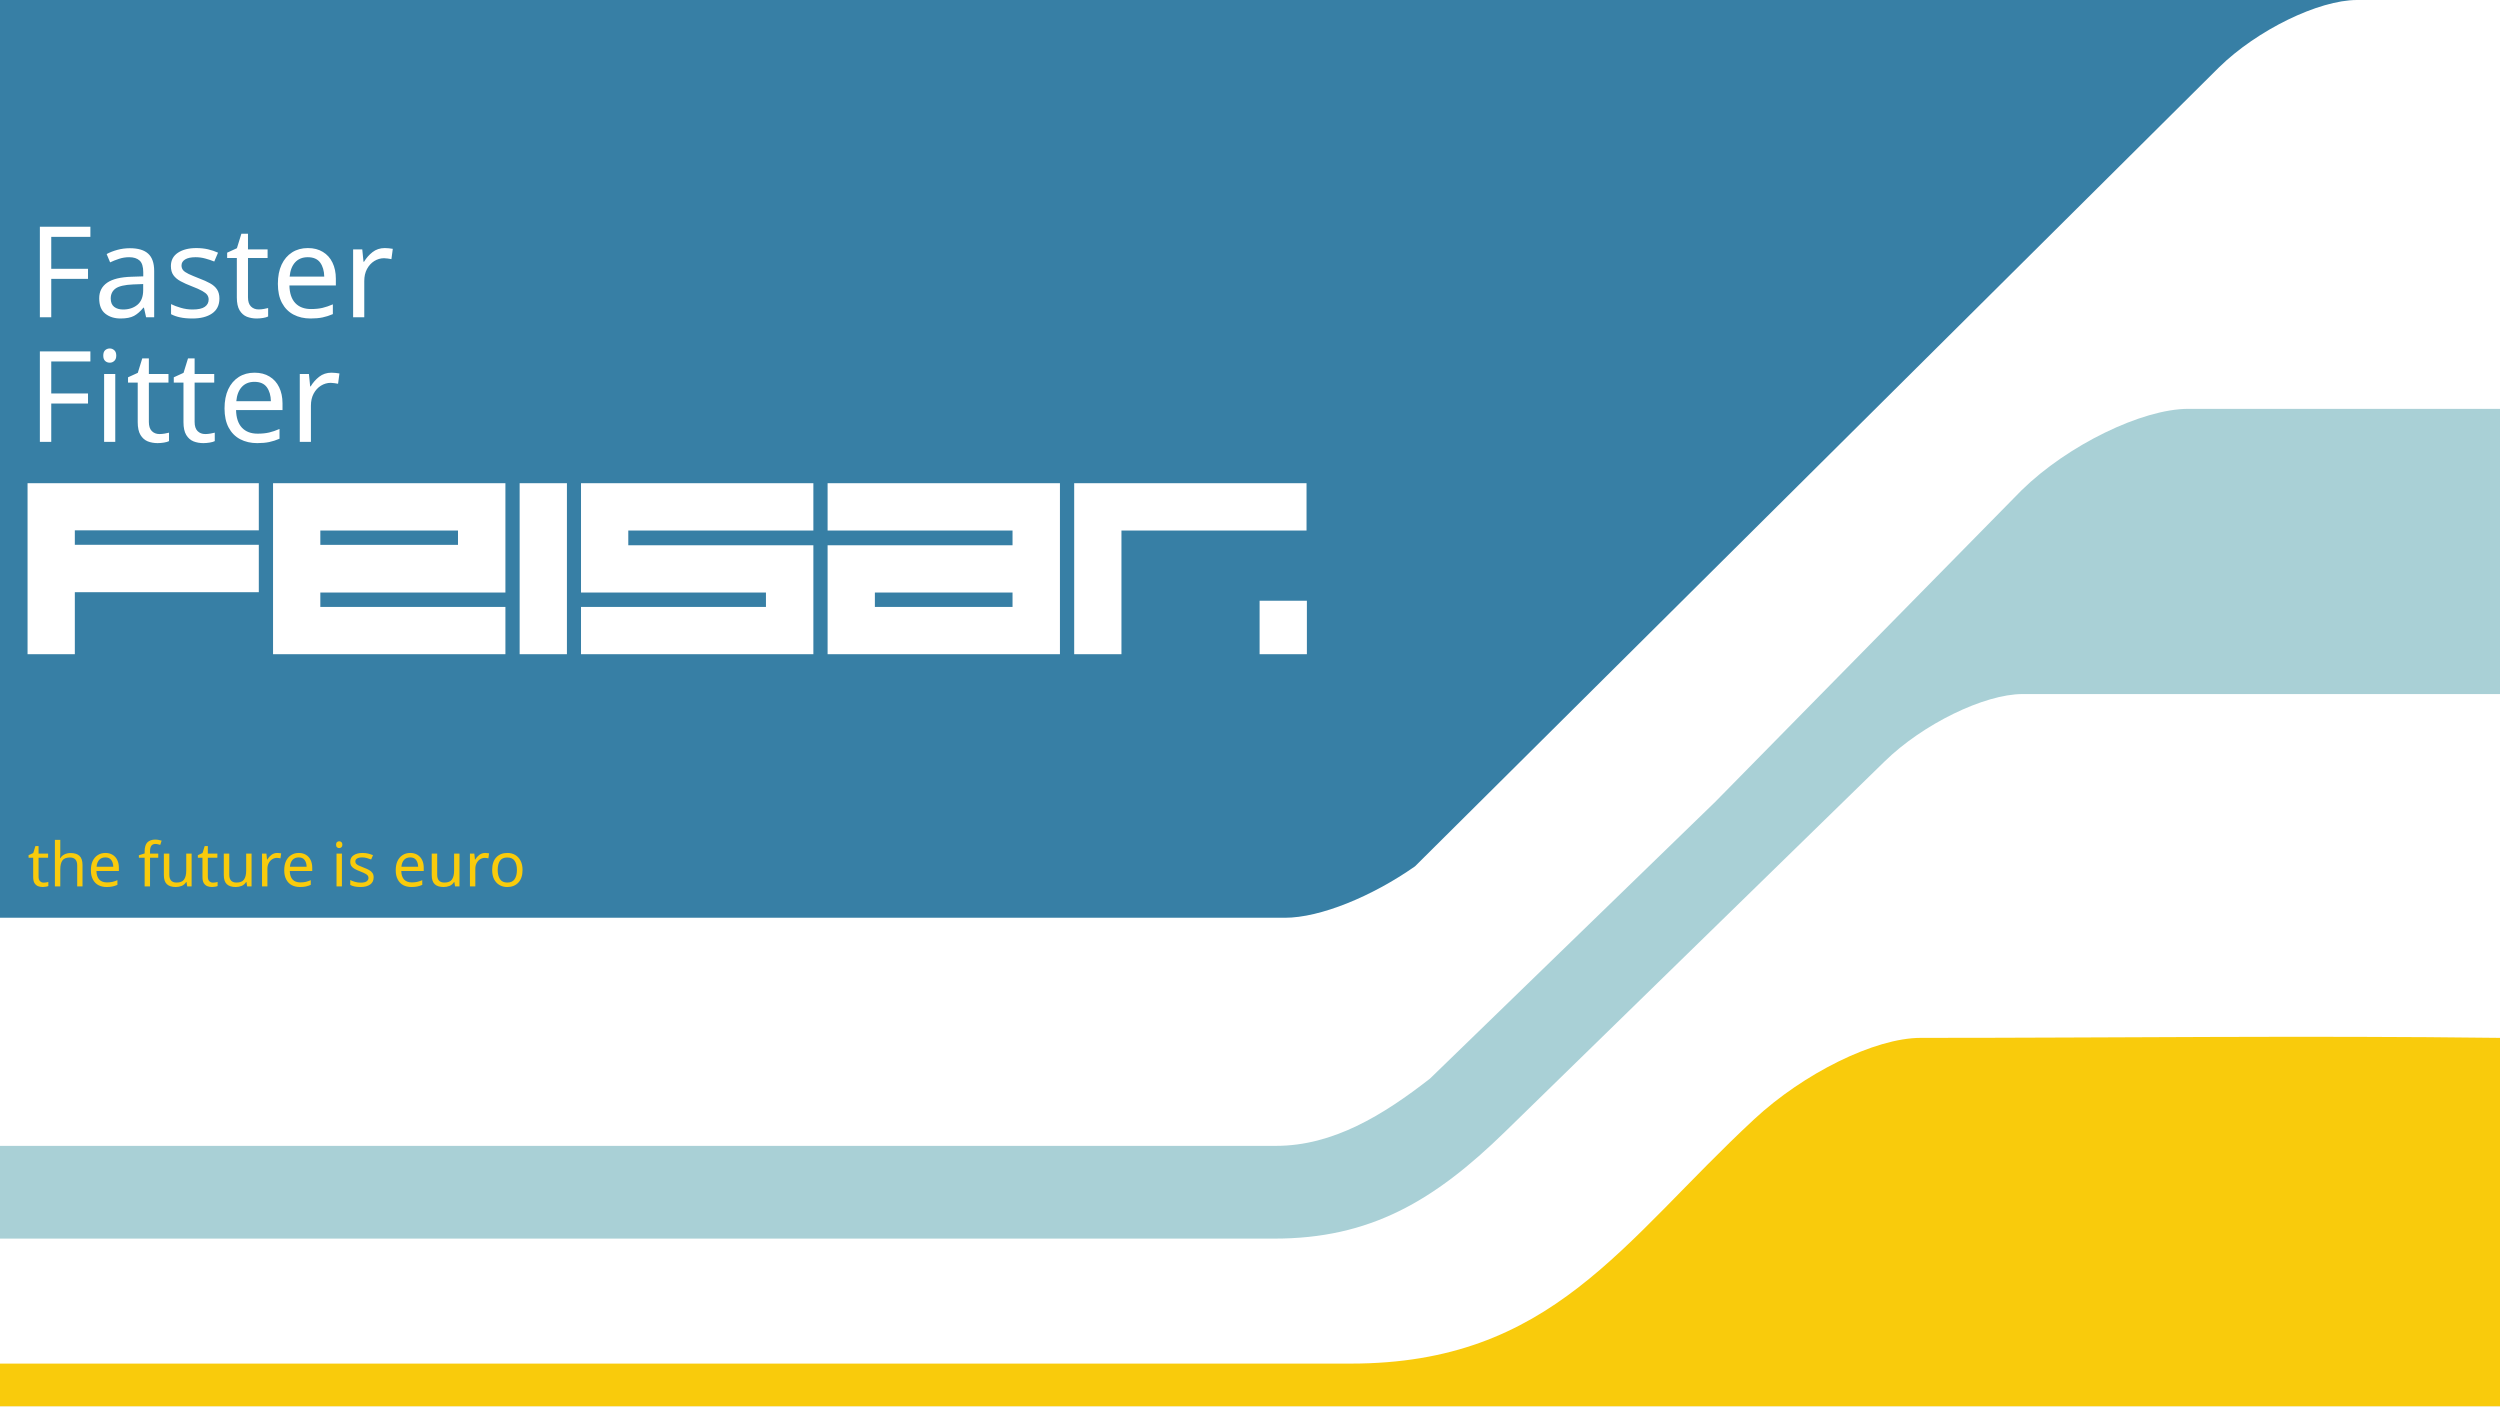
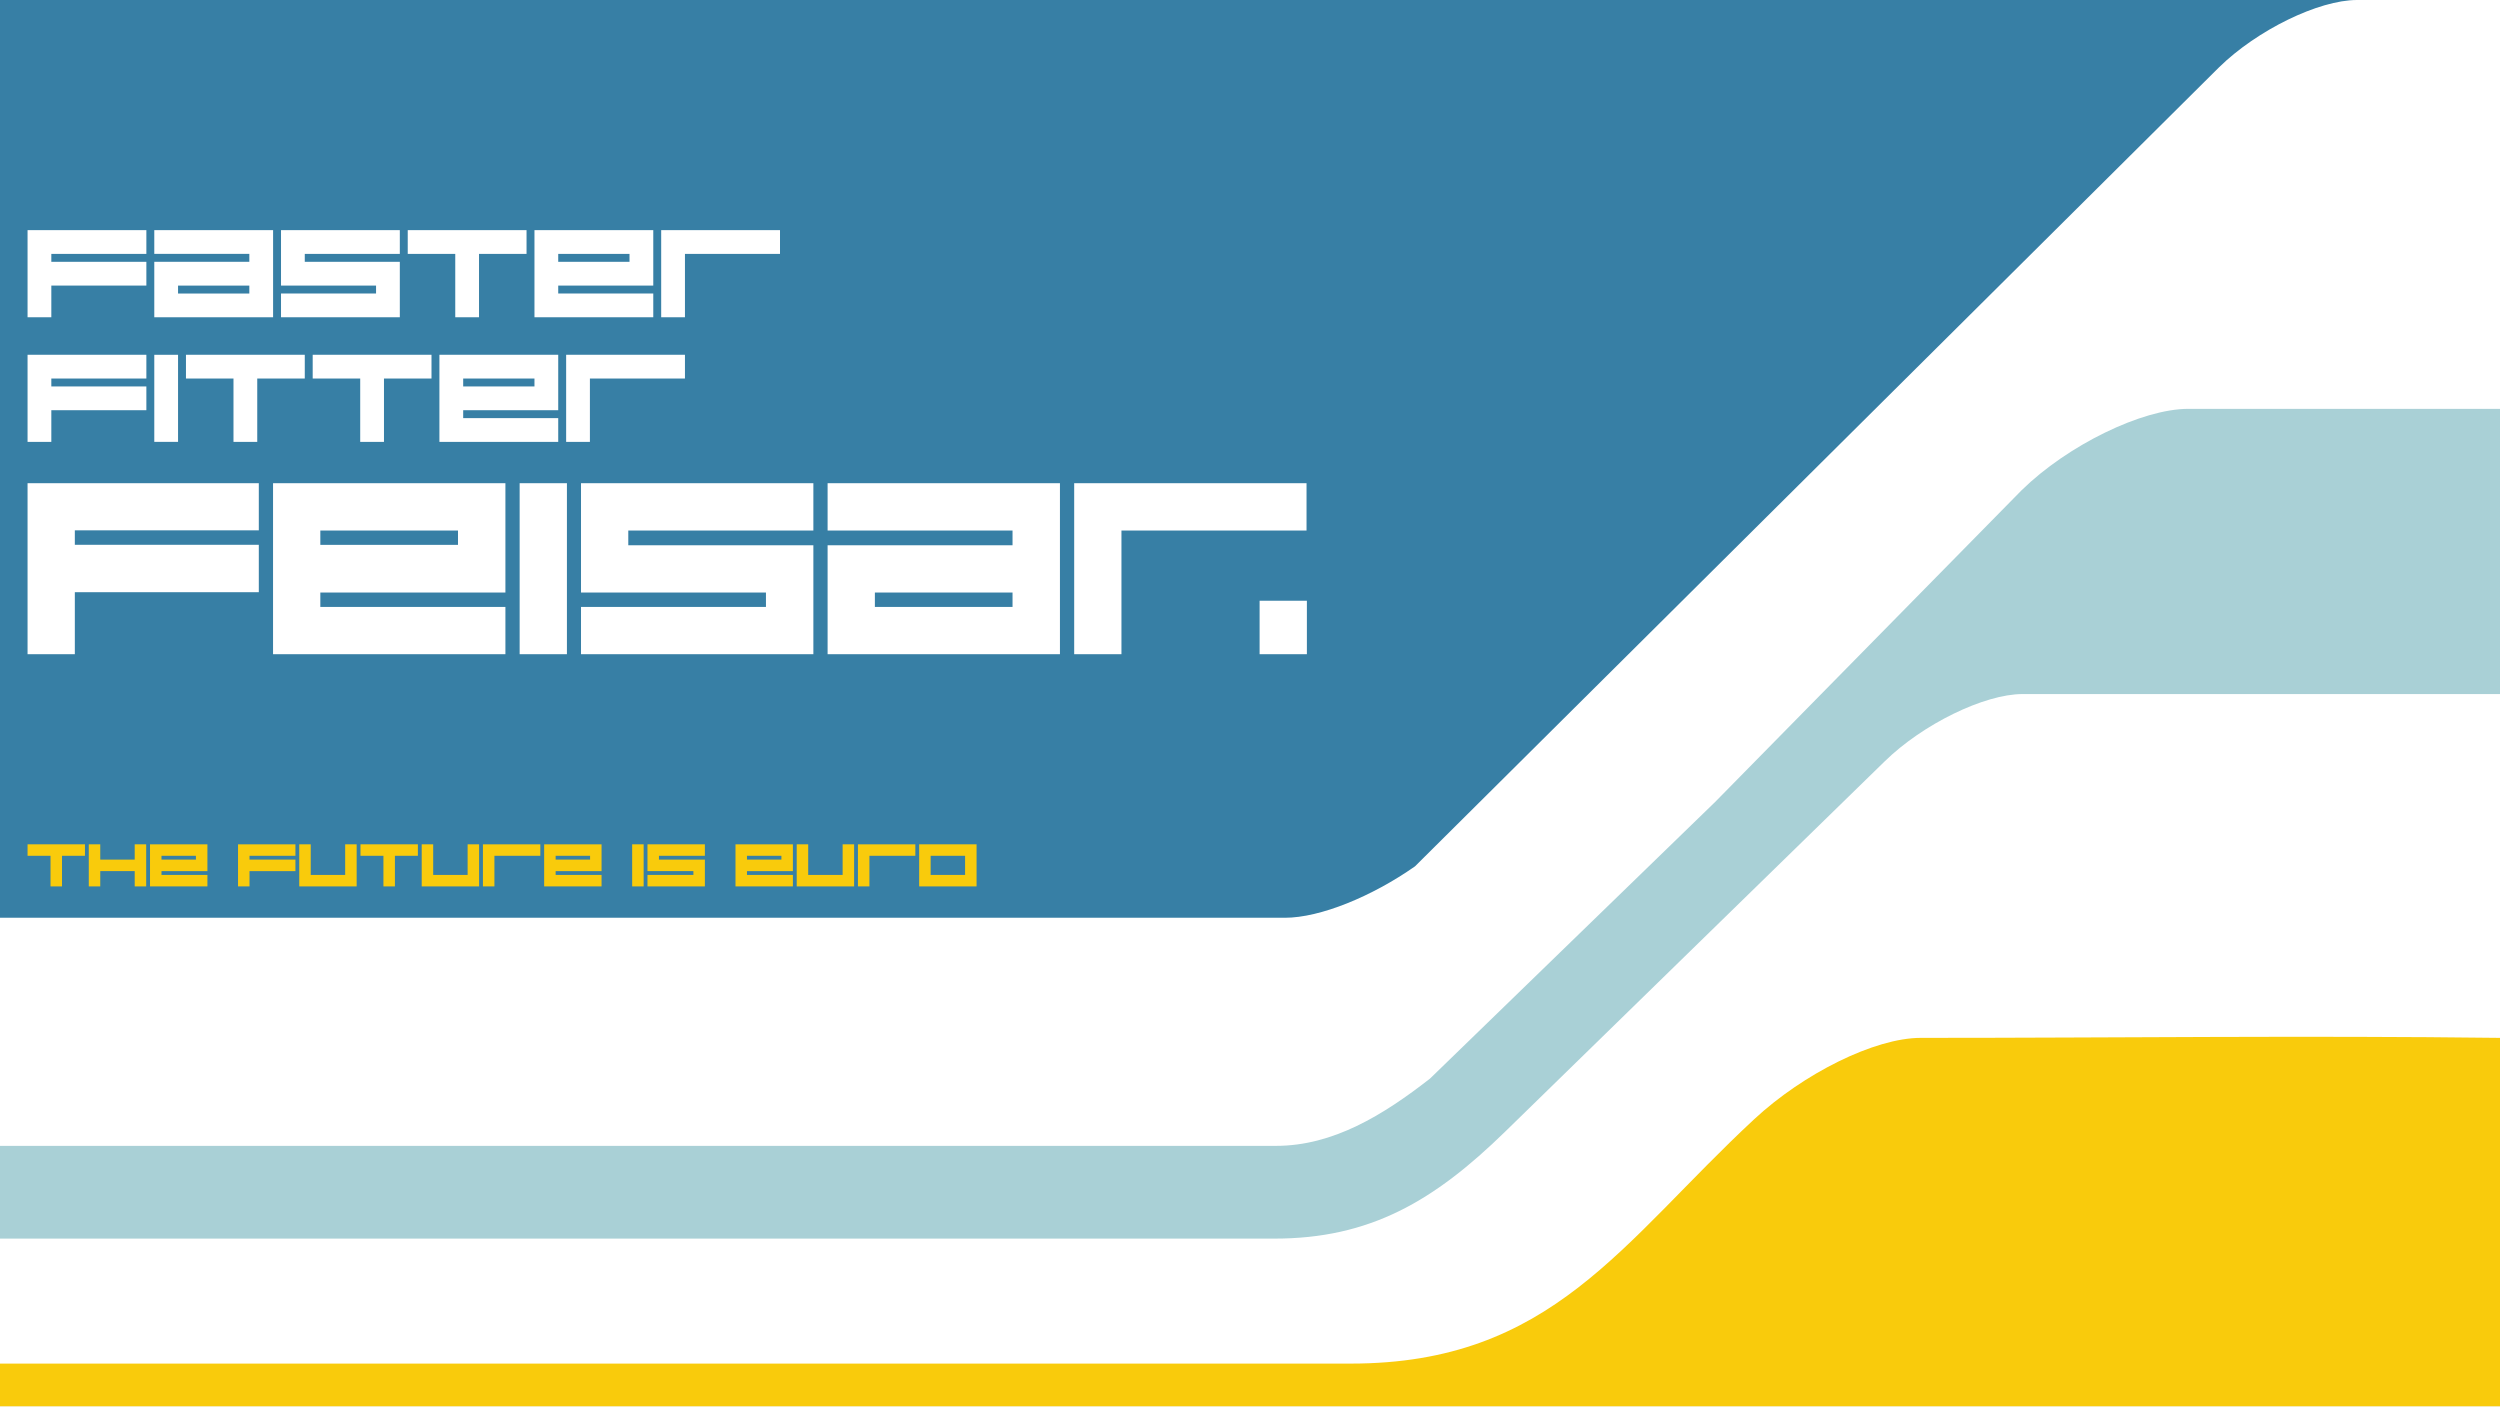
<svg xmlns="http://www.w3.org/2000/svg" width="1920" height="1080" viewBox="0 0 508 285.75" version="1.1" id="svg8">
  <defs id="defs2" />
  <g id="layer1" transform="translate(0,-11.24997)">
    <rect style="opacity:1;fill:#ffffff;fill-opacity:1;stroke:none;stroke-width:3.448;stroke-linecap:butt;stroke-linejoin:round;stroke-miterlimit:4;stroke-dasharray:none;stroke-opacity:1;paint-order:markers stroke fill" id="rect949" width="508" height="285.75" x="1.9254257e-07" y="11.25" />
    <path style="fill:#377fa5;fill-opacity:1;fill-rule:nonzero;stroke:none;stroke-width:0.035" d="M 297.35,11.25 H 235.868 86.555 0 V 197.74 h 235.868 25.221 c 7.174,0 17.703,-4.331 26.436,-10.447 L 450.912,24.925 c 7.709,-7.555 20.25,-13.675 28.019,-13.675 80.516,0 -155.396,0 -181.581,0 z" id="path1147" />
    <path style="fill:#f9cb0c;fill-opacity:1;fill-rule:nonzero;stroke:none;stroke-width:0.035" d="m 390.311,222.145 c -9.383,0 -23.877,7.261 -33.854,16.527 -26.899,24.983 -41.125,49.66 -81.959,49.66 H 0 v 8.668 h 320.603 164.331 23.066 v -8.668 -5.704 l -3e-5,-60.483 c -39.391,-0.492 -77.702,0 -117.689,0 z" id="path1145" />
    <path style="fill:#a9d0d6;fill-opacity:1;fill-rule:nonzero;stroke:none;stroke-width:0.035" d="m 444.667,94.327 c -9.382,0 -24.544,7.398 -33.86,16.527 l -62.298,63.36 -57.927,56.2 c -9.57,7.469 -19.726,13.674 -31.285,13.674 H 0 v 18.847 h 258.817 c 19.635,0.049 32.668,-7.72 47.019,-21.721 l 77.135,-75.257 c 7.71,-7.548 20.251,-13.675 28.014,-13.675 h 97.014 V 94.327 Z" id="path1149" />
    <path id="path1055" style="fill:#ffffff;fill-opacity:1;fill-rule:nonzero;stroke:none;stroke-width:0.035" d="m 265.488,109.442 h -47.214 v 34.736 h 9.605 c 0,0 0,-22.218 0,-25.128 3.053,0 37.609,0 37.609,0 z m -147.428,22.207 c 0,0 34.532,0 37.582,0 v 2.924 c -3.05,0 -37.582,0 -37.582,0 v 9.605 h 47.216 v -22.135 c 0,0 -34.558,0 -37.608,0 v -2.993 c 3.05,0 37.608,0 37.608,0 v -9.608 h -47.216 z m 87.687,2.924 h -27.972 v -2.924 h 27.972 z M 168.169,119.051 c 0,0 34.527,0 37.578,0 v 2.993 c -3.051,0 -37.578,0 -37.578,0 v 22.135 h 47.212 V 109.442 h -47.212 z m 87.782,14.271 v 10.857 h 9.608 V 133.322 Z M 5.6,144.179 h 9.606 c 0,0 0,-10.085 0,-12.599 3.05,0 37.384,0 37.384,0 v -9.633 c 0,0 -34.334,0 -37.384,0 v -2.933 c 3.05,0 37.384,0 37.384,0 V 109.442 H 5.6 Z m 99.992,0 h 9.607 V 109.442 h -9.607 z M 65.091,119.051 h 27.974 v 2.922 H 65.091 Z m -9.608,25.128 h 47.217 v -9.605 c 0,0 -34.558,0 -37.609,0 v -2.924 c 3.05,0 37.609,0 37.609,0 V 109.442 H 55.483 v 34.736" />
-     <text xml:space="preserve" style="font-style:normal;font-variant:normal;font-weight:normal;font-stretch:normal;font-size:25.751px;line-height:1.25;font-family:'Virgo 01';-inkscape-font-specification:'Virgo 01, ';font-variant-ligatures:normal;font-variant-caps:normal;font-variant-numeric:normal;font-feature-settings:normal;text-align:start;letter-spacing:0px;word-spacing:0px;writing-mode:lr-tb;text-anchor:start;fill:#ffffff;fill-opacity:1;stroke:none;stroke-width:0.265" x="5.6" y="75.717" id="text823">
-       <tspan id="tspan821" x="5.6" y="75.717" style="font-style:normal;font-variant:normal;font-weight:normal;font-stretch:normal;font-size:25.751px;font-family:Feisar;-inkscape-font-specification:'Feisar, Normal';font-variant-ligatures:normal;font-variant-caps:normal;font-variant-numeric:normal;font-feature-settings:normal;text-align:start;writing-mode:lr-tb;text-anchor:start;fill:#ffffff;stroke-width:0.265">Faster</tspan>
-     </text>
-     <text id="text827" y="101.042" x="5.6" style="font-style:normal;font-variant:normal;font-weight:normal;font-stretch:normal;font-size:25.751px;line-height:1.25;font-family:'Virgo 01';-inkscape-font-specification:'Virgo 01, ';font-variant-ligatures:normal;font-variant-caps:normal;font-variant-numeric:normal;font-feature-settings:normal;text-align:start;letter-spacing:0px;word-spacing:0px;writing-mode:lr-tb;text-anchor:start;fill:#ffffff;fill-opacity:1;stroke:none;stroke-width:0.265" xml:space="preserve">
-       <tspan style="font-style:normal;font-variant:normal;font-weight:normal;font-stretch:normal;font-size:25.751px;font-family:Feisar;-inkscape-font-specification:'Feisar, Normal';font-variant-ligatures:normal;font-variant-caps:normal;font-variant-numeric:normal;font-feature-settings:normal;text-align:start;writing-mode:lr-tb;text-anchor:start;fill:#ffffff;stroke-width:0.265" y="101.042" x="5.6" id="tspan825">Fitter</tspan>
-     </text>
-     <text xml:space="preserve" style="font-style:normal;font-variant:normal;font-weight:normal;font-stretch:normal;font-size:12.441px;line-height:1.25;font-family:Feisar;-inkscape-font-specification:'Feisar, Normal';font-variant-ligatures:normal;font-variant-caps:normal;font-variant-numeric:normal;font-feature-settings:normal;text-align:start;letter-spacing:0px;word-spacing:0px;writing-mode:lr-tb;text-anchor:start;fill:#f9cb0c;fill-opacity:1;stroke:none;stroke-width:0.265" x="5.6" y="191.368" id="text856">
-       <tspan id="tspan854" x="5.6" y="191.368" style="font-style:normal;font-variant:normal;font-weight:normal;font-stretch:normal;font-size:12.441px;font-family:Feisar;-inkscape-font-specification:'Feisar, Normal';font-variant-ligatures:normal;font-variant-caps:normal;font-variant-numeric:normal;font-feature-settings:normal;text-align:start;writing-mode:lr-tb;text-anchor:start;fill:#f9cb0c;fill-opacity:1;stroke-width:0.265">the future is euro</tspan>
-     </text>
+     <g aria-label="Faster" style="font-style:normal;font-variant:normal;font-weight:normal;font-stretch:normal;font-size:25.751px;line-height:1.25;font-family:'Virgo 01';-inkscape-font-specification:'Virgo 01, ';font-variant-ligatures:normal;font-variant-caps:normal;font-variant-numeric:normal;font-feature-settings:normal;text-align:start;letter-spacing:0px;word-spacing:0px;writing-mode:lr-tb;text-anchor:start;fill:#ffffff;fill-opacity:1;stroke:none;stroke-width:0.265" id="text823">
+       <path d="M 5.6,75.717 V 58.014 H 29.742 v 4.828 H 10.429 v 1.609 h 19.313 v 4.828 H 10.429 v 6.438 z" style="font-style:normal;font-variant:normal;font-weight:normal;font-stretch:normal;font-size:25.751px;font-family:Feisar;-inkscape-font-specification:'Feisar, Normal';font-variant-ligatures:normal;font-variant-caps:normal;font-variant-numeric:normal;font-feature-settings:normal;text-align:start;writing-mode:lr-tb;text-anchor:start;fill:#ffffff;stroke-width:0.265" id="path823" />
+       <path d="M 50.664,70.889 V 69.28 H 36.179 v 1.609 z M 31.351,75.717 V 64.451 H 50.664 V 62.842 H 31.351 v -4.828 h 24.141 v 17.704 z" style="font-style:normal;font-variant:normal;font-weight:normal;font-stretch:normal;font-size:25.751px;font-family:Feisar;-inkscape-font-specification:'Feisar, Normal';font-variant-ligatures:normal;font-variant-caps:normal;font-variant-numeric:normal;font-feature-settings:normal;text-align:start;writing-mode:lr-tb;text-anchor:start;fill:#ffffff;stroke-width:0.265" id="path825" />
+       <path d="M 57.102,75.717 V 70.889 H 76.415 V 69.28 H 57.102 V 58.014 h 24.141 v 4.828 H 61.93 v 1.609 h 19.313 v 11.266 z" style="font-style:normal;font-variant:normal;font-weight:normal;font-stretch:normal;font-size:25.751px;font-family:Feisar;-inkscape-font-specification:'Feisar, Normal';font-variant-ligatures:normal;font-variant-caps:normal;font-variant-numeric:normal;font-feature-settings:normal;text-align:start;writing-mode:lr-tb;text-anchor:start;fill:#ffffff;stroke-width:0.265" id="path827" />
+       <path d="M 92.509,75.717 V 62.842 h -9.657 v -4.828 h 24.141 v 4.828 h -9.657 v 12.875 z" style="font-style:normal;font-variant:normal;font-weight:normal;font-stretch:normal;font-size:25.751px;font-family:Feisar;-inkscape-font-specification:'Feisar, Normal';font-variant-ligatures:normal;font-variant-caps:normal;font-variant-numeric:normal;font-feature-settings:normal;text-align:start;writing-mode:lr-tb;text-anchor:start;fill:#ffffff;stroke-width:0.265" id="path829" />
+       <path d="M 127.917,64.451 V 62.842 H 113.432 V 64.451 Z M 108.604,75.717 V 58.014 h 24.141 v 11.266 h -19.313 v 1.609 h 19.313 v 4.828 z" style="font-style:normal;font-variant:normal;font-weight:normal;font-stretch:normal;font-size:25.751px;font-family:Feisar;-inkscape-font-specification:'Feisar, Normal';font-variant-ligatures:normal;font-variant-caps:normal;font-variant-numeric:normal;font-feature-settings:normal;text-align:start;writing-mode:lr-tb;text-anchor:start;fill:#ffffff;stroke-width:0.265" id="path831" />
+       <path d="M 134.354,75.717 V 58.014 h 24.141 v 4.828 h -19.313 v 12.875 z" style="font-style:normal;font-variant:normal;font-weight:normal;font-stretch:normal;font-size:25.751px;font-family:Feisar;-inkscape-font-specification:'Feisar, Normal';font-variant-ligatures:normal;font-variant-caps:normal;font-variant-numeric:normal;font-feature-settings:normal;text-align:start;writing-mode:lr-tb;text-anchor:start;fill:#ffffff;stroke-width:0.265" id="path833" />
+     </g>
+     <g aria-label="Fitter" style="font-style:normal;font-variant:normal;font-weight:normal;font-stretch:normal;font-size:25.751px;line-height:1.25;font-family:'Virgo 01';-inkscape-font-specification:'Virgo 01, ';font-variant-ligatures:normal;font-variant-caps:normal;font-variant-numeric:normal;font-feature-settings:normal;text-align:start;letter-spacing:0px;word-spacing:0px;writing-mode:lr-tb;text-anchor:start;fill:#ffffff;fill-opacity:1;stroke:none;stroke-width:0.265" id="text827">
+       <path d="M 5.6,101.042 V 83.339 H 29.742 v 4.828 H 10.429 v 1.609 h 19.313 v 4.828 H 10.429 v 6.438 z" style="font-style:normal;font-variant:normal;font-weight:normal;font-stretch:normal;font-size:25.751px;font-family:Feisar;-inkscape-font-specification:'Feisar, Normal';font-variant-ligatures:normal;font-variant-caps:normal;font-variant-numeric:normal;font-feature-settings:normal;text-align:start;writing-mode:lr-tb;text-anchor:start;fill:#ffffff;stroke-width:0.265" id="path836" />
+       <path d="M 31.351,101.042 V 83.339 h 4.828 v 17.704 z" style="font-style:normal;font-variant:normal;font-weight:normal;font-stretch:normal;font-size:25.751px;font-family:Feisar;-inkscape-font-specification:'Feisar, Normal';font-variant-ligatures:normal;font-variant-caps:normal;font-variant-numeric:normal;font-feature-settings:normal;text-align:start;writing-mode:lr-tb;text-anchor:start;fill:#ffffff;stroke-width:0.265" id="path838" />
+       <path d="M 47.445,101.042 V 88.167 h -9.657 v -4.828 h 24.141 v 4.828 h -9.657 v 12.875 z" style="font-style:normal;font-variant:normal;font-weight:normal;font-stretch:normal;font-size:25.751px;font-family:Feisar;-inkscape-font-specification:'Feisar, Normal';font-variant-ligatures:normal;font-variant-caps:normal;font-variant-numeric:normal;font-feature-settings:normal;text-align:start;writing-mode:lr-tb;text-anchor:start;fill:#ffffff;stroke-width:0.265" id="path840" />
+       <path d="M 73.196,101.042 V 88.167 h -9.657 v -4.828 h 24.141 v 4.828 h -9.657 v 12.875 z" style="font-style:normal;font-variant:normal;font-weight:normal;font-stretch:normal;font-size:25.751px;font-family:Feisar;-inkscape-font-specification:'Feisar, Normal';font-variant-ligatures:normal;font-variant-caps:normal;font-variant-numeric:normal;font-feature-settings:normal;text-align:start;writing-mode:lr-tb;text-anchor:start;fill:#ffffff;stroke-width:0.265" id="path842" />
+       <path d="M 108.604,89.776 V 88.167 H 94.119 v 1.609 z M 89.29,101.042 V 83.339 H 113.432 V 94.605 H 94.119 v 1.609 h 19.313 v 4.828 z" style="font-style:normal;font-variant:normal;font-weight:normal;font-stretch:normal;font-size:25.751px;font-family:Feisar;-inkscape-font-specification:'Feisar, Normal';font-variant-ligatures:normal;font-variant-caps:normal;font-variant-numeric:normal;font-feature-settings:normal;text-align:start;writing-mode:lr-tb;text-anchor:start;fill:#ffffff;stroke-width:0.265" id="path844" />
+       <path d="M 115.041,101.042 V 83.339 h 24.141 v 4.828 h -19.313 v 12.875 z" style="font-style:normal;font-variant:normal;font-weight:normal;font-stretch:normal;font-size:25.751px;font-family:Feisar;-inkscape-font-specification:'Feisar, Normal';font-variant-ligatures:normal;font-variant-caps:normal;font-variant-numeric:normal;font-feature-settings:normal;text-align:start;writing-mode:lr-tb;text-anchor:start;fill:#ffffff;stroke-width:0.265" id="path846" />
+     </g>
+     <g aria-label="the future is euro" style="font-style:normal;font-variant:normal;font-weight:normal;font-stretch:normal;font-size:12.441px;line-height:1.25;font-family:Feisar;-inkscape-font-specification:'Feisar, Normal';font-variant-ligatures:normal;font-variant-caps:normal;font-variant-numeric:normal;font-feature-settings:normal;text-align:start;letter-spacing:0px;word-spacing:0px;writing-mode:lr-tb;text-anchor:start;fill:#f9cb0c;fill-opacity:1;stroke:none;stroke-width:0.265" id="text856">
+       <path d="m 10.266,191.368 v -6.221 H 5.6 v -2.333 H 17.264 v 2.333 h -4.665 v 6.221 z" style="font-style:normal;font-variant:normal;font-weight:normal;font-stretch:normal;font-size:12.441px;font-family:Feisar;-inkscape-font-specification:'Feisar, Normal';font-variant-ligatures:normal;font-variant-caps:normal;font-variant-numeric:normal;font-feature-settings:normal;text-align:start;writing-mode:lr-tb;text-anchor:start;fill:#f9cb0c;fill-opacity:1;stroke-width:0.265" id="path849" />
+       <path d="m 18.041,191.368 v -8.553 h 2.333 v 3.11 h 6.998 v -3.11 h 2.333 v 8.553 h -2.333 v -3.11 H 20.374 v 3.11 z" style="font-style:normal;font-variant:normal;font-weight:normal;font-stretch:normal;font-size:12.441px;font-family:Feisar;-inkscape-font-specification:'Feisar, Normal';font-variant-ligatures:normal;font-variant-caps:normal;font-variant-numeric:normal;font-feature-settings:normal;text-align:start;writing-mode:lr-tb;text-anchor:start;fill:#f9cb0c;fill-opacity:1;stroke-width:0.265" id="path851" />
+       <path d="m 39.813,185.925 v -0.778 h -6.998 v 0.778 z m -9.331,5.443 v -8.553 H 42.146 v 5.443 h -9.331 v 0.778 h 9.331 v 2.333 z" style="font-style:normal;font-variant:normal;font-weight:normal;font-stretch:normal;font-size:12.441px;font-family:Feisar;-inkscape-font-specification:'Feisar, Normal';font-variant-ligatures:normal;font-variant-caps:normal;font-variant-numeric:normal;font-feature-settings:normal;text-align:start;writing-mode:lr-tb;text-anchor:start;fill:#f9cb0c;fill-opacity:1;stroke-width:0.265" id="path853" />
+       <path d="m 48.367,191.368 v -8.553 h 11.664 v 2.333 h -9.331 v 0.778 h 9.331 v 2.333 h -9.331 v 3.11 z" style="font-style:normal;font-variant:normal;font-weight:normal;font-stretch:normal;font-size:12.441px;font-family:Feisar;-inkscape-font-specification:'Feisar, Normal';font-variant-ligatures:normal;font-variant-caps:normal;font-variant-numeric:normal;font-feature-settings:normal;text-align:start;writing-mode:lr-tb;text-anchor:start;fill:#f9cb0c;fill-opacity:1;stroke-width:0.265" id="path855" />
+       <path d="m 60.808,191.368 v -8.553 h 2.333 v 6.221 h 6.998 v -6.221 h 2.333 v 8.553 z" style="font-style:normal;font-variant:normal;font-weight:normal;font-stretch:normal;font-size:12.441px;font-family:Feisar;-inkscape-font-specification:'Feisar, Normal';font-variant-ligatures:normal;font-variant-caps:normal;font-variant-numeric:normal;font-feature-settings:normal;text-align:start;writing-mode:lr-tb;text-anchor:start;fill:#f9cb0c;fill-opacity:1;stroke-width:0.265" id="path857" />
+       <path d="m 77.914,191.368 v -6.221 h -4.665 v -2.333 h 11.664 v 2.333 h -4.665 v 6.221 z" style="font-style:normal;font-variant:normal;font-weight:normal;font-stretch:normal;font-size:12.441px;font-family:Feisar;-inkscape-font-specification:'Feisar, Normal';font-variant-ligatures:normal;font-variant-caps:normal;font-variant-numeric:normal;font-feature-settings:normal;text-align:start;writing-mode:lr-tb;text-anchor:start;fill:#f9cb0c;fill-opacity:1;stroke-width:0.265" id="path859" />
+       <path d="m 85.69,191.368 v -8.553 h 2.333 v 6.221 h 6.998 v -6.221 h 2.333 v 8.553 z" style="font-style:normal;font-variant:normal;font-weight:normal;font-stretch:normal;font-size:12.441px;font-family:Feisar;-inkscape-font-specification:'Feisar, Normal';font-variant-ligatures:normal;font-variant-caps:normal;font-variant-numeric:normal;font-feature-settings:normal;text-align:start;writing-mode:lr-tb;text-anchor:start;fill:#f9cb0c;fill-opacity:1;stroke-width:0.265" id="path861" />
+       <path d="m 98.131,191.368 v -8.553 h 11.664 v 2.333 h -9.331 v 6.221 z" style="font-style:normal;font-variant:normal;font-weight:normal;font-stretch:normal;font-size:12.441px;font-family:Feisar;-inkscape-font-specification:'Feisar, Normal';font-variant-ligatures:normal;font-variant-caps:normal;font-variant-numeric:normal;font-feature-settings:normal;text-align:start;writing-mode:lr-tb;text-anchor:start;fill:#f9cb0c;fill-opacity:1;stroke-width:0.265" id="path863" />
+       <path d="m 119.903,185.925 v -0.778 h -6.998 v 0.778 z m -9.331,5.443 v -8.553 h 11.664 v 5.443 h -9.331 v 0.778 h 9.331 v 2.333 z" style="font-style:normal;font-variant:normal;font-weight:normal;font-stretch:normal;font-size:12.441px;font-family:Feisar;-inkscape-font-specification:'Feisar, Normal';font-variant-ligatures:normal;font-variant-caps:normal;font-variant-numeric:normal;font-feature-settings:normal;text-align:start;writing-mode:lr-tb;text-anchor:start;fill:#f9cb0c;fill-opacity:1;stroke-width:0.265" id="path865" />
+       <path d="m 128.456,191.368 v -8.553 h 2.333 v 8.553 z" style="font-style:normal;font-variant:normal;font-weight:normal;font-stretch:normal;font-size:12.441px;font-family:Feisar;-inkscape-font-specification:'Feisar, Normal';font-variant-ligatures:normal;font-variant-caps:normal;font-variant-numeric:normal;font-feature-settings:normal;text-align:start;writing-mode:lr-tb;text-anchor:start;fill:#f9cb0c;fill-opacity:1;stroke-width:0.265" id="path867" />
+       <path d="m 131.567,191.368 v -2.333 h 9.331 v -0.778 h -9.331 v -5.443 h 11.664 v 2.333 h -9.331 v 0.778 h 9.331 v 5.443 z" style="font-style:normal;font-variant:normal;font-weight:normal;font-stretch:normal;font-size:12.441px;font-family:Feisar;-inkscape-font-specification:'Feisar, Normal';font-variant-ligatures:normal;font-variant-caps:normal;font-variant-numeric:normal;font-feature-settings:normal;text-align:start;writing-mode:lr-tb;text-anchor:start;fill:#f9cb0c;fill-opacity:1;stroke-width:0.265" id="path869" />
+       <path d="m 158.782,185.925 v -0.778 h -6.998 v 0.778 z m -9.331,5.443 v -8.553 h 11.664 v 5.443 h -9.331 v 0.778 h 9.331 v 2.333 z" style="font-style:normal;font-variant:normal;font-weight:normal;font-stretch:normal;font-size:12.441px;font-family:Feisar;-inkscape-font-specification:'Feisar, Normal';font-variant-ligatures:normal;font-variant-caps:normal;font-variant-numeric:normal;font-feature-settings:normal;text-align:start;writing-mode:lr-tb;text-anchor:start;fill:#f9cb0c;fill-opacity:1;stroke-width:0.265" id="path871" />
+       <path d="m 161.892,191.368 v -8.553 h 2.333 v 6.221 h 6.998 v -6.221 h 2.333 v 8.553 z" style="font-style:normal;font-variant:normal;font-weight:normal;font-stretch:normal;font-size:12.441px;font-family:Feisar;-inkscape-font-specification:'Feisar, Normal';font-variant-ligatures:normal;font-variant-caps:normal;font-variant-numeric:normal;font-feature-settings:normal;text-align:start;writing-mode:lr-tb;text-anchor:start;fill:#f9cb0c;fill-opacity:1;stroke-width:0.265" id="path873" />
+       <path d="m 174.333,191.368 v -8.553 h 11.664 v 2.333 h -9.331 v 6.221 z" style="font-style:normal;font-variant:normal;font-weight:normal;font-stretch:normal;font-size:12.441px;font-family:Feisar;-inkscape-font-specification:'Feisar, Normal';font-variant-ligatures:normal;font-variant-caps:normal;font-variant-numeric:normal;font-feature-settings:normal;text-align:start;writing-mode:lr-tb;text-anchor:start;fill:#f9cb0c;fill-opacity:1;stroke-width:0.265" id="path875" />
+       <path d="m 196.105,189.035 v -3.888 h -6.998 v 3.888 z m -9.331,2.333 v -8.553 h 11.664 v 8.553 z" style="font-style:normal;font-variant:normal;font-weight:normal;font-stretch:normal;font-size:12.441px;font-family:Feisar;-inkscape-font-specification:'Feisar, Normal';font-variant-ligatures:normal;font-variant-caps:normal;font-variant-numeric:normal;font-feature-settings:normal;text-align:start;writing-mode:lr-tb;text-anchor:start;fill:#f9cb0c;fill-opacity:1;stroke-width:0.265" id="path877" />
+     </g>
  </g>
</svg>
